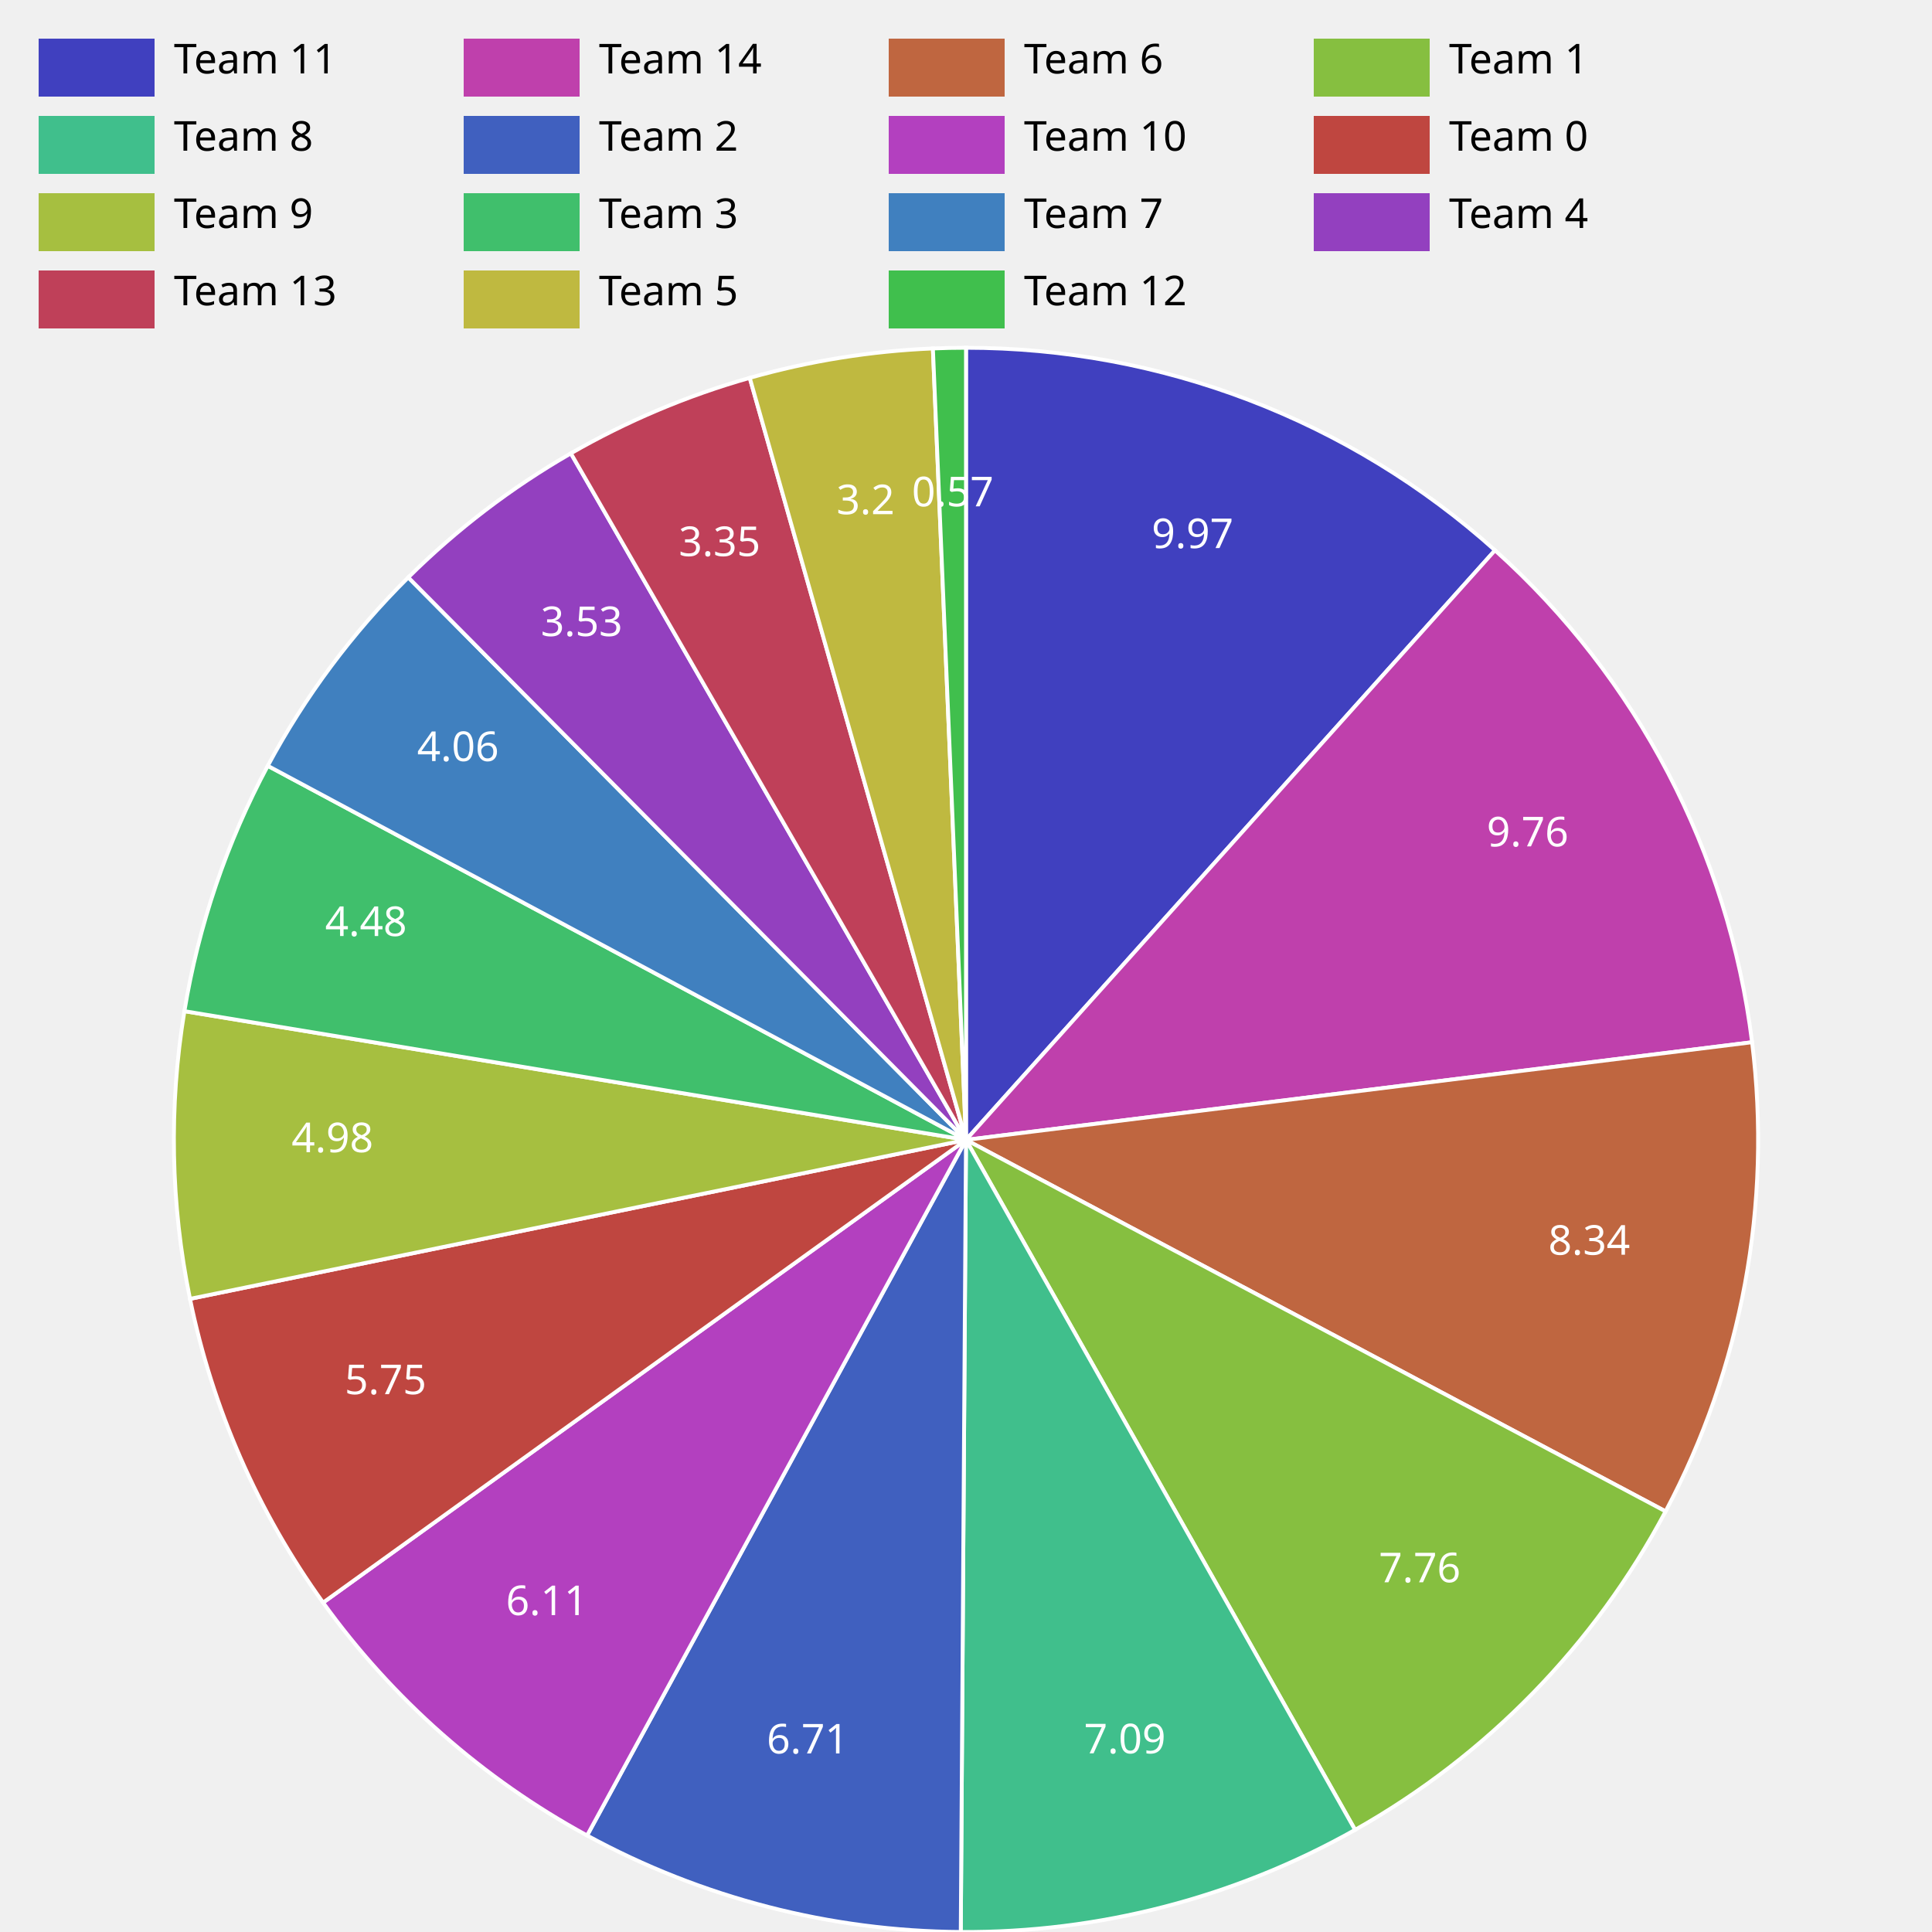
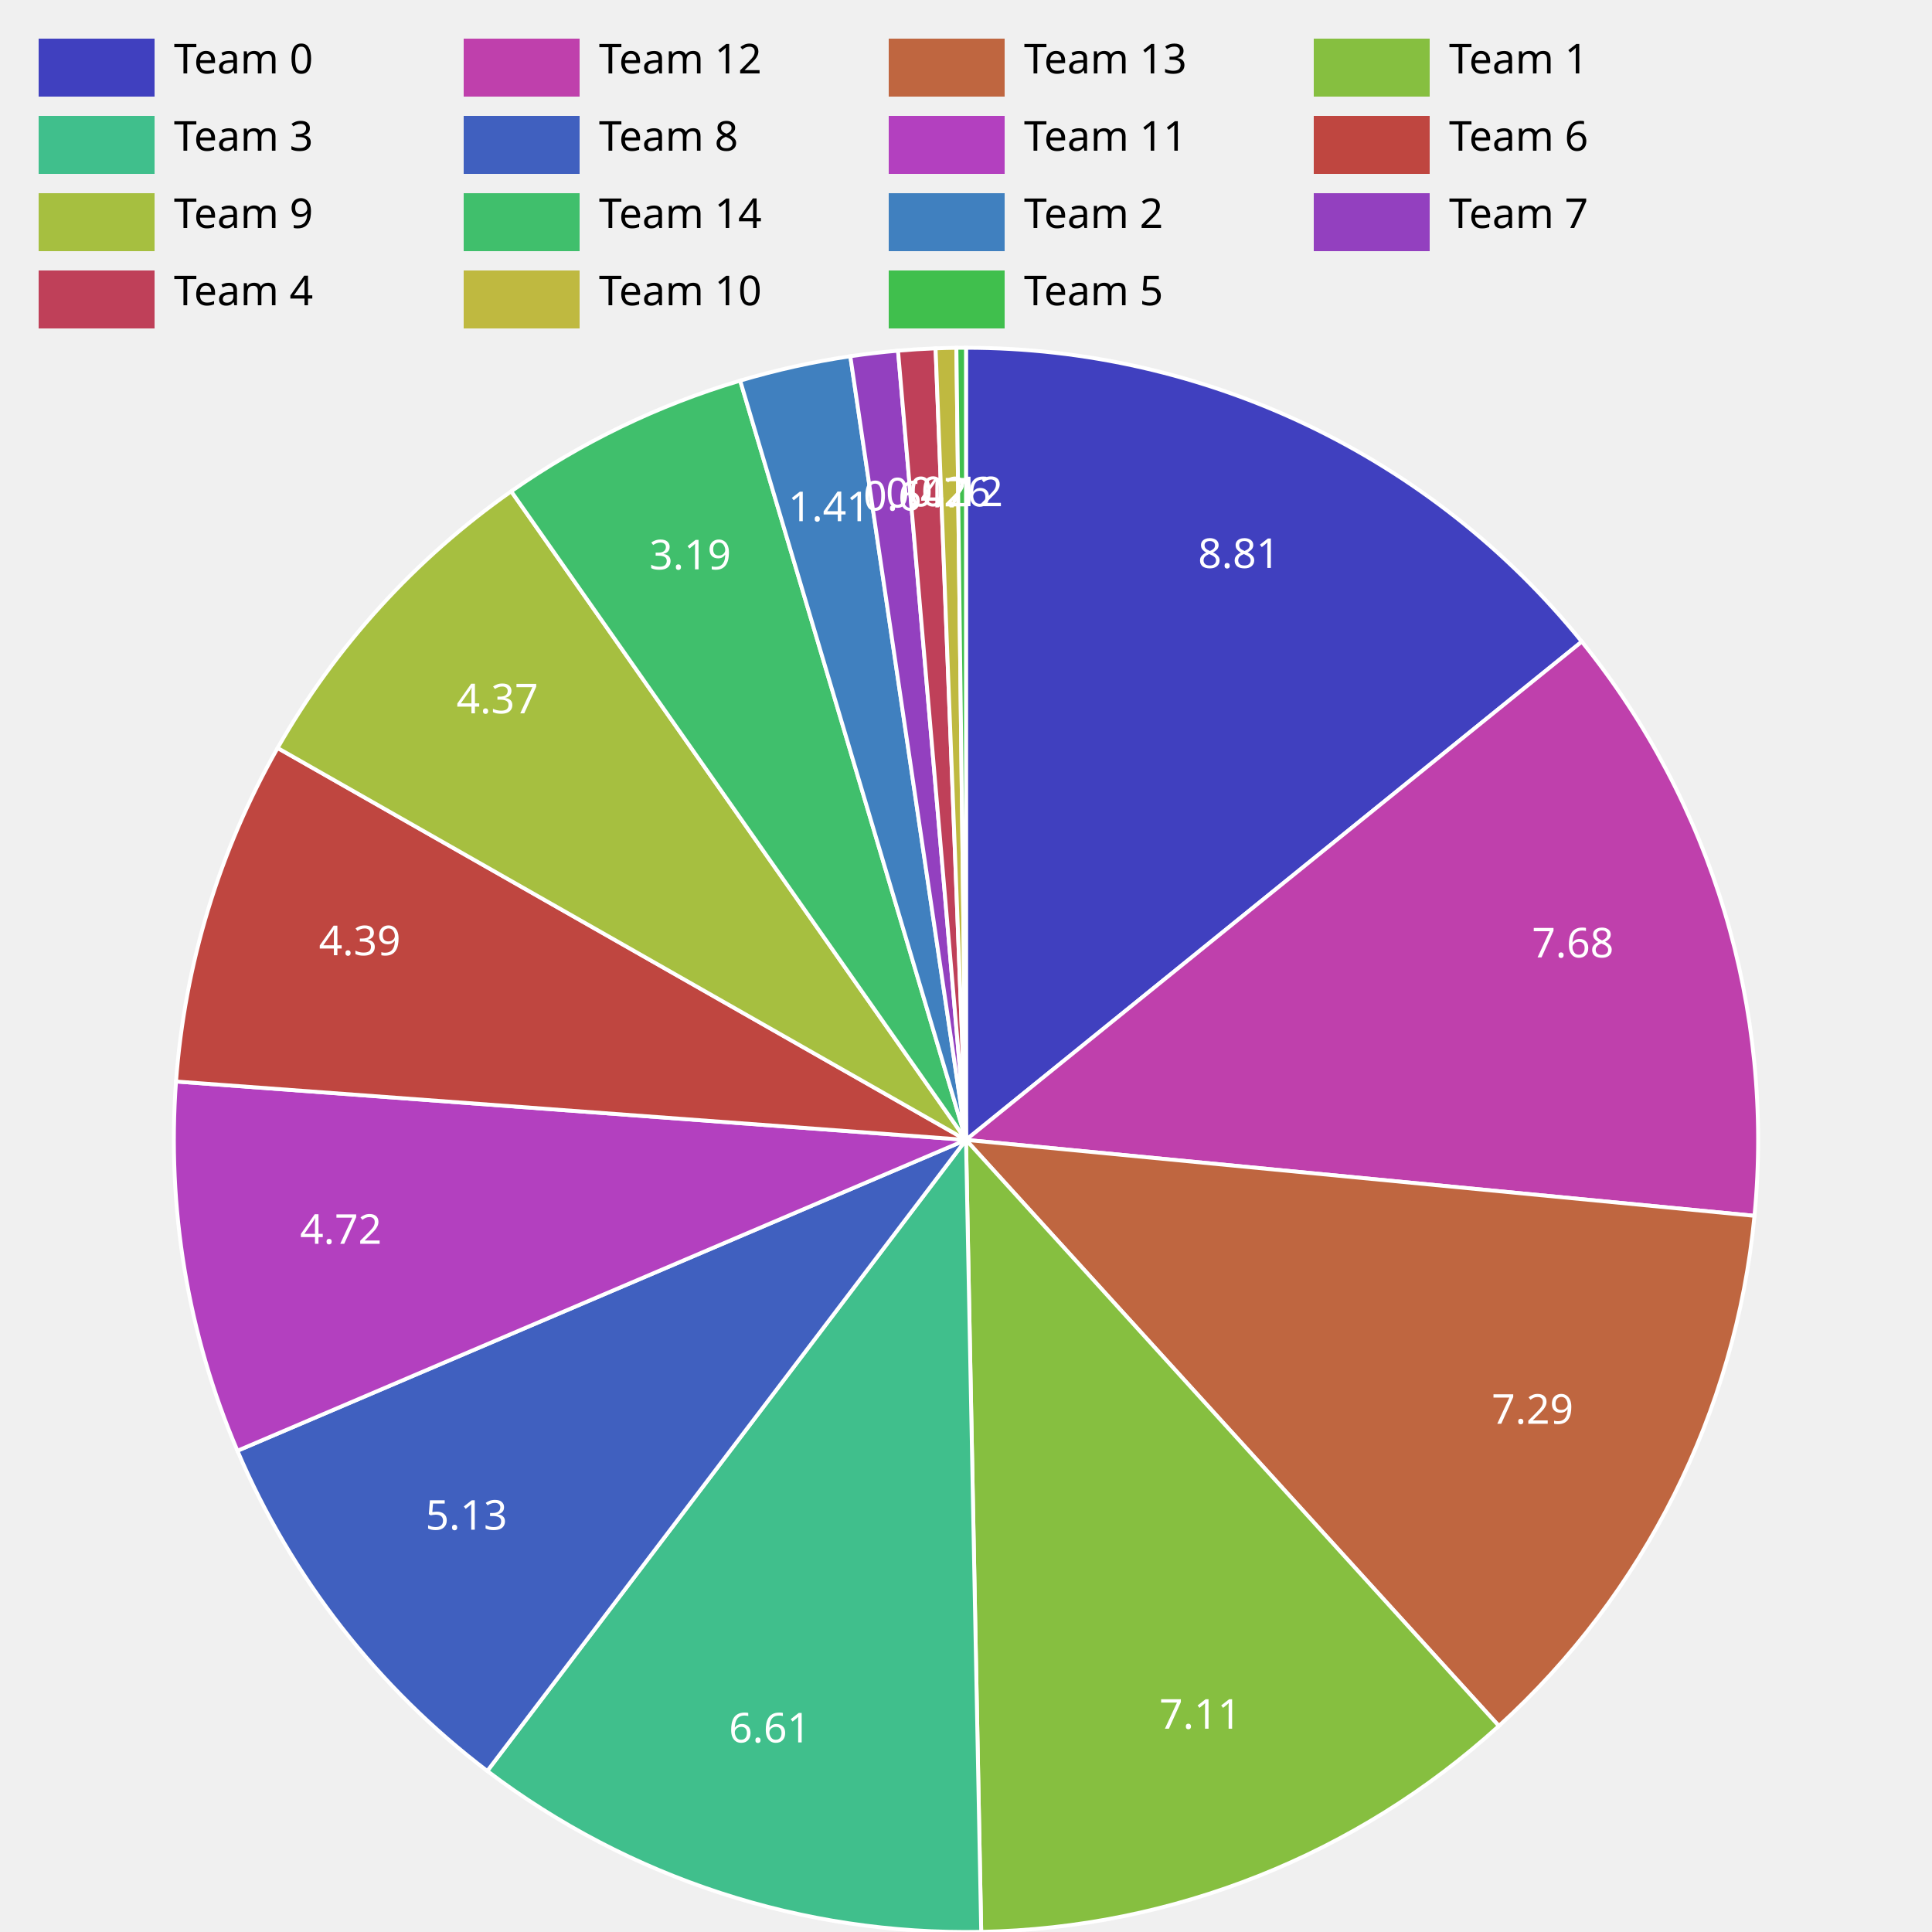
<svg xmlns="http://www.w3.org/2000/svg" version="1.1" viewBox="0 0 500 500">
-   <style>text { font-size: 8pt; font-family: sans-serif }  .axislegend { font-size: 12pt; font-weight: bold } .hovercircle {z-index:0; cursor:pointer; } .value {z-index: 1; background-color: #fff; opacity: 1; } </style>
+   <style>text { font-size: 8pt; font-family: sans-serif }  .axislegend { font-size: 12pt; font-weight: bold } .hovercircle {z-index:0; cursor:pointer; fill:'none'; stroke:'none'; } .value {z-index: 1; } </style>
  <rect x="10" y="10" width="30" height="15" fill="#4040BF" />
-   <text x="45" y="19" alignment-baseline="middle">Team 11</text>
+   <text x="45" y="19" alignment-baseline="middle">Team 0</text>
  <rect x="120" y="10" width="30" height="15" fill="#BF40AC" />
-   <text x="155" y="19" alignment-baseline="middle">Team 14</text>
+   <text x="155" y="19" alignment-baseline="middle">Team 12</text>
  <rect x="230" y="10" width="30" height="15" fill="#BF6640" />
-   <text x="265" y="19" alignment-baseline="middle">Team 6</text>
+   <text x="265" y="19" alignment-baseline="middle">Team 13</text>
  <rect x="340" y="10" width="30" height="15" fill="#86BF40" />
  <text x="375" y="19" alignment-baseline="middle">Team 1</text>
  <rect x="10" y="30" width="30" height="15" fill="#40BF8C" />
-   <text x="45" y="39" alignment-baseline="middle">Team 8</text>
+   <text x="45" y="39" alignment-baseline="middle">Team 3</text>
  <rect x="120" y="30" width="30" height="15" fill="#4060BF" />
-   <text x="155" y="39" alignment-baseline="middle">Team 2</text>
+   <text x="155" y="39" alignment-baseline="middle">Team 8</text>
  <rect x="230" y="30" width="30" height="15" fill="#B340BF" />
-   <text x="265" y="39" alignment-baseline="middle">Team 10</text>
+   <text x="265" y="39" alignment-baseline="middle">Team 11</text>
  <rect x="340" y="30" width="30" height="15" fill="#BF4640" />
-   <text x="375" y="39" alignment-baseline="middle">Team 0</text>
+   <text x="375" y="39" alignment-baseline="middle">Team 6</text>
  <rect x="10" y="50" width="30" height="15" fill="#A6BF40" />
  <text x="45" y="59" alignment-baseline="middle">Team 9</text>
  <rect x="120" y="50" width="30" height="15" fill="#40BF6C" />
-   <text x="155" y="59" alignment-baseline="middle">Team 3</text>
+   <text x="155" y="59" alignment-baseline="middle">Team 14</text>
  <rect x="230" y="50" width="30" height="15" fill="#4080BF" />
-   <text x="265" y="59" alignment-baseline="middle">Team 7</text>
+   <text x="265" y="59" alignment-baseline="middle">Team 2</text>
  <rect x="340" y="50" width="30" height="15" fill="#9340BF" />
-   <text x="375" y="59" alignment-baseline="middle">Team 4</text>
+   <text x="375" y="59" alignment-baseline="middle">Team 7</text>
  <rect x="10" y="70" width="30" height="15" fill="#BF4059" />
-   <text x="45" y="79" alignment-baseline="middle">Team 13</text>
+   <text x="45" y="79" alignment-baseline="middle">Team 4</text>
  <rect x="120" y="70" width="30" height="15" fill="#BFB940" />
-   <text x="155" y="79" alignment-baseline="middle">Team 5</text>
+   <text x="155" y="79" alignment-baseline="middle">Team 10</text>
  <rect x="230" y="70" width="30" height="15" fill="#40BF4D" />
-   <text x="265" y="79" alignment-baseline="middle">Team 12</text>
-   <path d="M 250 90 A 205 205 0 0 1 386.907 142.417 L 250 295 L 250 90 Z" fill="#4040BF" stroke="#fff" />
-   <path d="M 386.907 142.417 A 205 205 0 0 1 453.436 269.727 L 250 295 L 386.907 142.417 Z" fill="#BF40AC" stroke="#fff" />
-   <path d="M 453.436 269.727 A 205 205 0 0 1 431.057 391.143 L 250 295 L 453.436 269.727 Z" fill="#BF6640" stroke="#fff" />
-   <path d="M 431.057 391.143 A 205 205 0 0 1 350.693 473.566 L 250 295 L 431.057 391.143 Z" fill="#86BF40" stroke="#fff" />
-   <path d="M 350.693 473.566 A 205 205 0 0 1 248.647 499.996 L 250 295 L 350.693 473.566 Z" fill="#40BF8C" stroke="#fff" />
-   <path d="M 248.647 499.996 A 205 205 0 0 1 151.937 475.024 L 250 295 L 248.647 499.996 Z" fill="#4060BF" stroke="#fff" />
-   <path d="M 151.937 475.024 A 205 205 0 0 1 83.614 414.753 L 250 295 L 151.937 475.024 Z" fill="#B340BF" stroke="#fff" />
-   <path d="M 83.614 414.753 A 205 205 0 0 1 49.172 336.145 L 250 295 L 83.614 414.753 Z" fill="#BF4640" stroke="#fff" />
-   <path d="M 49.172 336.145 A 205 205 0 0 1 47.724 261.691 L 250 295 L 49.172 336.145 Z" fill="#A6BF40" stroke="#fff" />
-   <path d="M 47.724 261.691 A 205 205 0 0 1 69.297 198.194 L 250 295 L 47.724 261.691 Z" fill="#40BF6C" stroke="#fff" />
-   <path d="M 69.297 198.194 A 205 205 0 0 1 105.656 149.433 L 250 295 L 69.297 198.194 Z" fill="#4080BF" stroke="#fff" />
-   <path d="M 105.656 149.433 A 205 205 0 0 1 147.739 117.327 L 250 295 L 105.656 149.433 Z" fill="#9340BF" stroke="#fff" />
-   <path d="M 147.739 117.327 A 205 205 0 0 1 194.031 97.788 L 250 295 L 147.739 117.327 Z" fill="#BF4059" stroke="#fff" />
-   <path d="M 194.031 97.788 A 205 205 0 0 1 241.432 90.179 L 250 295 L 194.031 97.788 Z" fill="#BFB940" stroke="#fff" />
-   <path d="M 241.432 90.179 A 205 205 0 0 1 250 90 L 250 295 L 241.432 90.179 Z" fill="#40BF4D" stroke="#fff" />
-   <text x="308.639" y="141.842" text-anchor="middle" alignment-baseline="middle" fill="#fff">9.97</text>
-   <text x="395.35" y="219.044" text-anchor="middle" alignment-baseline="middle" fill="#fff">9.76</text>
-   <text x="411.283" y="324.728" text-anchor="middle" alignment-baseline="middle" fill="#fff">8.34</text>
-   <text x="367.423" y="409.489" text-anchor="middle" alignment-baseline="middle" fill="#fff">7.76</text>
-   <text x="291.118" y="453.762" text-anchor="middle" alignment-baseline="middle" fill="#fff">7.09</text>
-   <text x="208.998" y="453.792" text-anchor="middle" alignment-baseline="middle" fill="#fff">6.71</text>
-   <text x="141.508" y="417.986" text-anchor="middle" alignment-baseline="middle" fill="#fff">6.11</text>
-   <text x="99.786" y="360.817" text-anchor="middle" alignment-baseline="middle" fill="#fff">5.75</text>
-   <text x="86.031" y="298.188" text-anchor="middle" alignment-baseline="middle" fill="#fff">4.98</text>
-   <text x="94.717" y="242.244" text-anchor="middle" alignment-baseline="middle" fill="#fff">4.48</text>
-   <text x="118.526" y="196.966" text-anchor="middle" alignment-baseline="middle" fill="#fff">4.06</text>
-   <text x="150.525" y="164.613" text-anchor="middle" alignment-baseline="middle" fill="#fff">3.53</text>
-   <text x="186.227" y="143.907" text-anchor="middle" alignment-baseline="middle" fill="#fff">3.35</text>
-   <text x="224.006" y="133.073" text-anchor="middle" alignment-baseline="middle" fill="#fff">3.2</text>
-   <text x="246.572" y="131.036" text-anchor="middle" alignment-baseline="middle" fill="#fff">0.57</text>
+   <text x="265" y="79" alignment-baseline="middle">Team 5</text>
+   <path d="M 250 90 A 205 205 0 0 1 409.367 166.054 L 250 295 L 250 90 Z" fill="#4040BF" stroke="#fff" />
+   <path d="M 409.367 166.054 A 205 205 0 0 1 454.056 314.655 L 250 295 L 409.367 166.054 Z" fill="#BF40AC" stroke="#fff" />
+   <path d="M 454.056 314.655 A 205 205 0 0 1 387.909 446.677 L 250 295 L 454.056 314.655 Z" fill="#BF6640" stroke="#fff" />
+   <path d="M 387.909 446.677 A 205 205 0 0 1 253.937 499.962 L 250 295 L 387.909 446.677 Z" fill="#86BF40" stroke="#fff" />
+   <path d="M 253.937 499.962 A 205 205 0 0 1 126.11 458.329 L 250 295 L 253.937 499.962 Z" fill="#40BF8C" stroke="#fff" />
+   <path d="M 126.11 458.329 A 205 205 0 0 1 61.448 375.456 L 250 295 L 126.11 458.329 Z" fill="#4060BF" stroke="#fff" />
+   <path d="M 61.448 375.456 A 205 205 0 0 1 45.558 279.887 L 250 295 L 61.448 375.456 Z" fill="#B340BF" stroke="#fff" />
+   <path d="M 45.558 279.887 A 205 205 0 0 1 71.846 193.579 L 250 295 L 45.558 279.887 Z" fill="#BF4640" stroke="#fff" />
+   <path d="M 71.846 193.579 A 205 205 0 0 1 132.304 127.153 L 250 295 L 71.846 193.579 Z" fill="#A6BF40" stroke="#fff" />
+   <path d="M 132.304 127.153 A 205 205 0 0 1 191.558 98.507 L 250 295 L 132.304 127.153 Z" fill="#40BF6C" stroke="#fff" />
+   <path d="M 191.558 98.507 A 205 205 0 0 1 220.061 92.198 L 250 295 L 191.558 98.507 Z" fill="#4080BF" stroke="#fff" />
+   <path d="M 220.061 92.198 A 205 205 0 0 1 232.408 90.756 L 250 295 L 220.061 92.198 Z" fill="#9340BF" stroke="#fff" />
+   <path d="M 232.408 90.756 A 205 205 0 0 1 242.128 90.151 L 250 295 L 232.408 90.756 Z" fill="#BF4059" stroke="#fff" />
+   <path d="M 242.128 90.151 A 205 205 0 0 1 247.513 90.015 L 250 295 L 242.128 90.151 Z" fill="#BFB940" stroke="#fff" />
+   <path d="M 247.513 90.015 A 205 205 0 0 1 250 90 L 250 295 L 247.513 90.015 Z" fill="#40BF4D" stroke="#fff" />
+   <text x="320.634" y="146.99" text-anchor="middle" alignment-baseline="middle" fill="#fff">8.81</text>
+   <text x="407.052" y="247.77" text-anchor="middle" alignment-baseline="middle" fill="#fff">7.68</text>
+   <text x="396.626" y="368.463" text-anchor="middle" alignment-baseline="middle" fill="#fff">7.29</text>
+   <text x="310.61" y="447.389" text-anchor="middle" alignment-baseline="middle" fill="#fff">7.11</text>
+   <text x="199.211" y="450.937" text-anchor="middle" alignment-baseline="middle" fill="#fff">6.61</text>
+   <text x="120.702" y="395.886" text-anchor="middle" alignment-baseline="middle" fill="#fff">5.13</text>
+   <text x="88.221" y="321.899" text-anchor="middle" alignment-baseline="middle" fill="#fff">4.72</text>
+   <text x="93.116" y="247.215" text-anchor="middle" alignment-baseline="middle" fill="#fff">4.39</text>
+   <text x="128.714" y="184.611" text-anchor="middle" alignment-baseline="middle" fill="#fff">4.37</text>
+   <text x="178.619" y="147.349" text-anchor="middle" alignment-baseline="middle" fill="#fff">3.19</text>
+   <text x="214.558" y="134.876" text-anchor="middle" alignment-baseline="middle" fill="#fff">1.41</text>
+   <text x="230.979" y="132.107" text-anchor="middle" alignment-baseline="middle" fill="#fff">0.6</text>
+   <text x="239.812" y="131.317" text-anchor="middle" alignment-baseline="middle" fill="#fff">0.47</text>
+   <text x="245.856" y="131.052" text-anchor="middle" alignment-baseline="middle" fill="#fff">0.26</text>
+   <text x="249.005" y="131.003" text-anchor="middle" alignment-baseline="middle" fill="#fff">0.12</text>
</svg>
